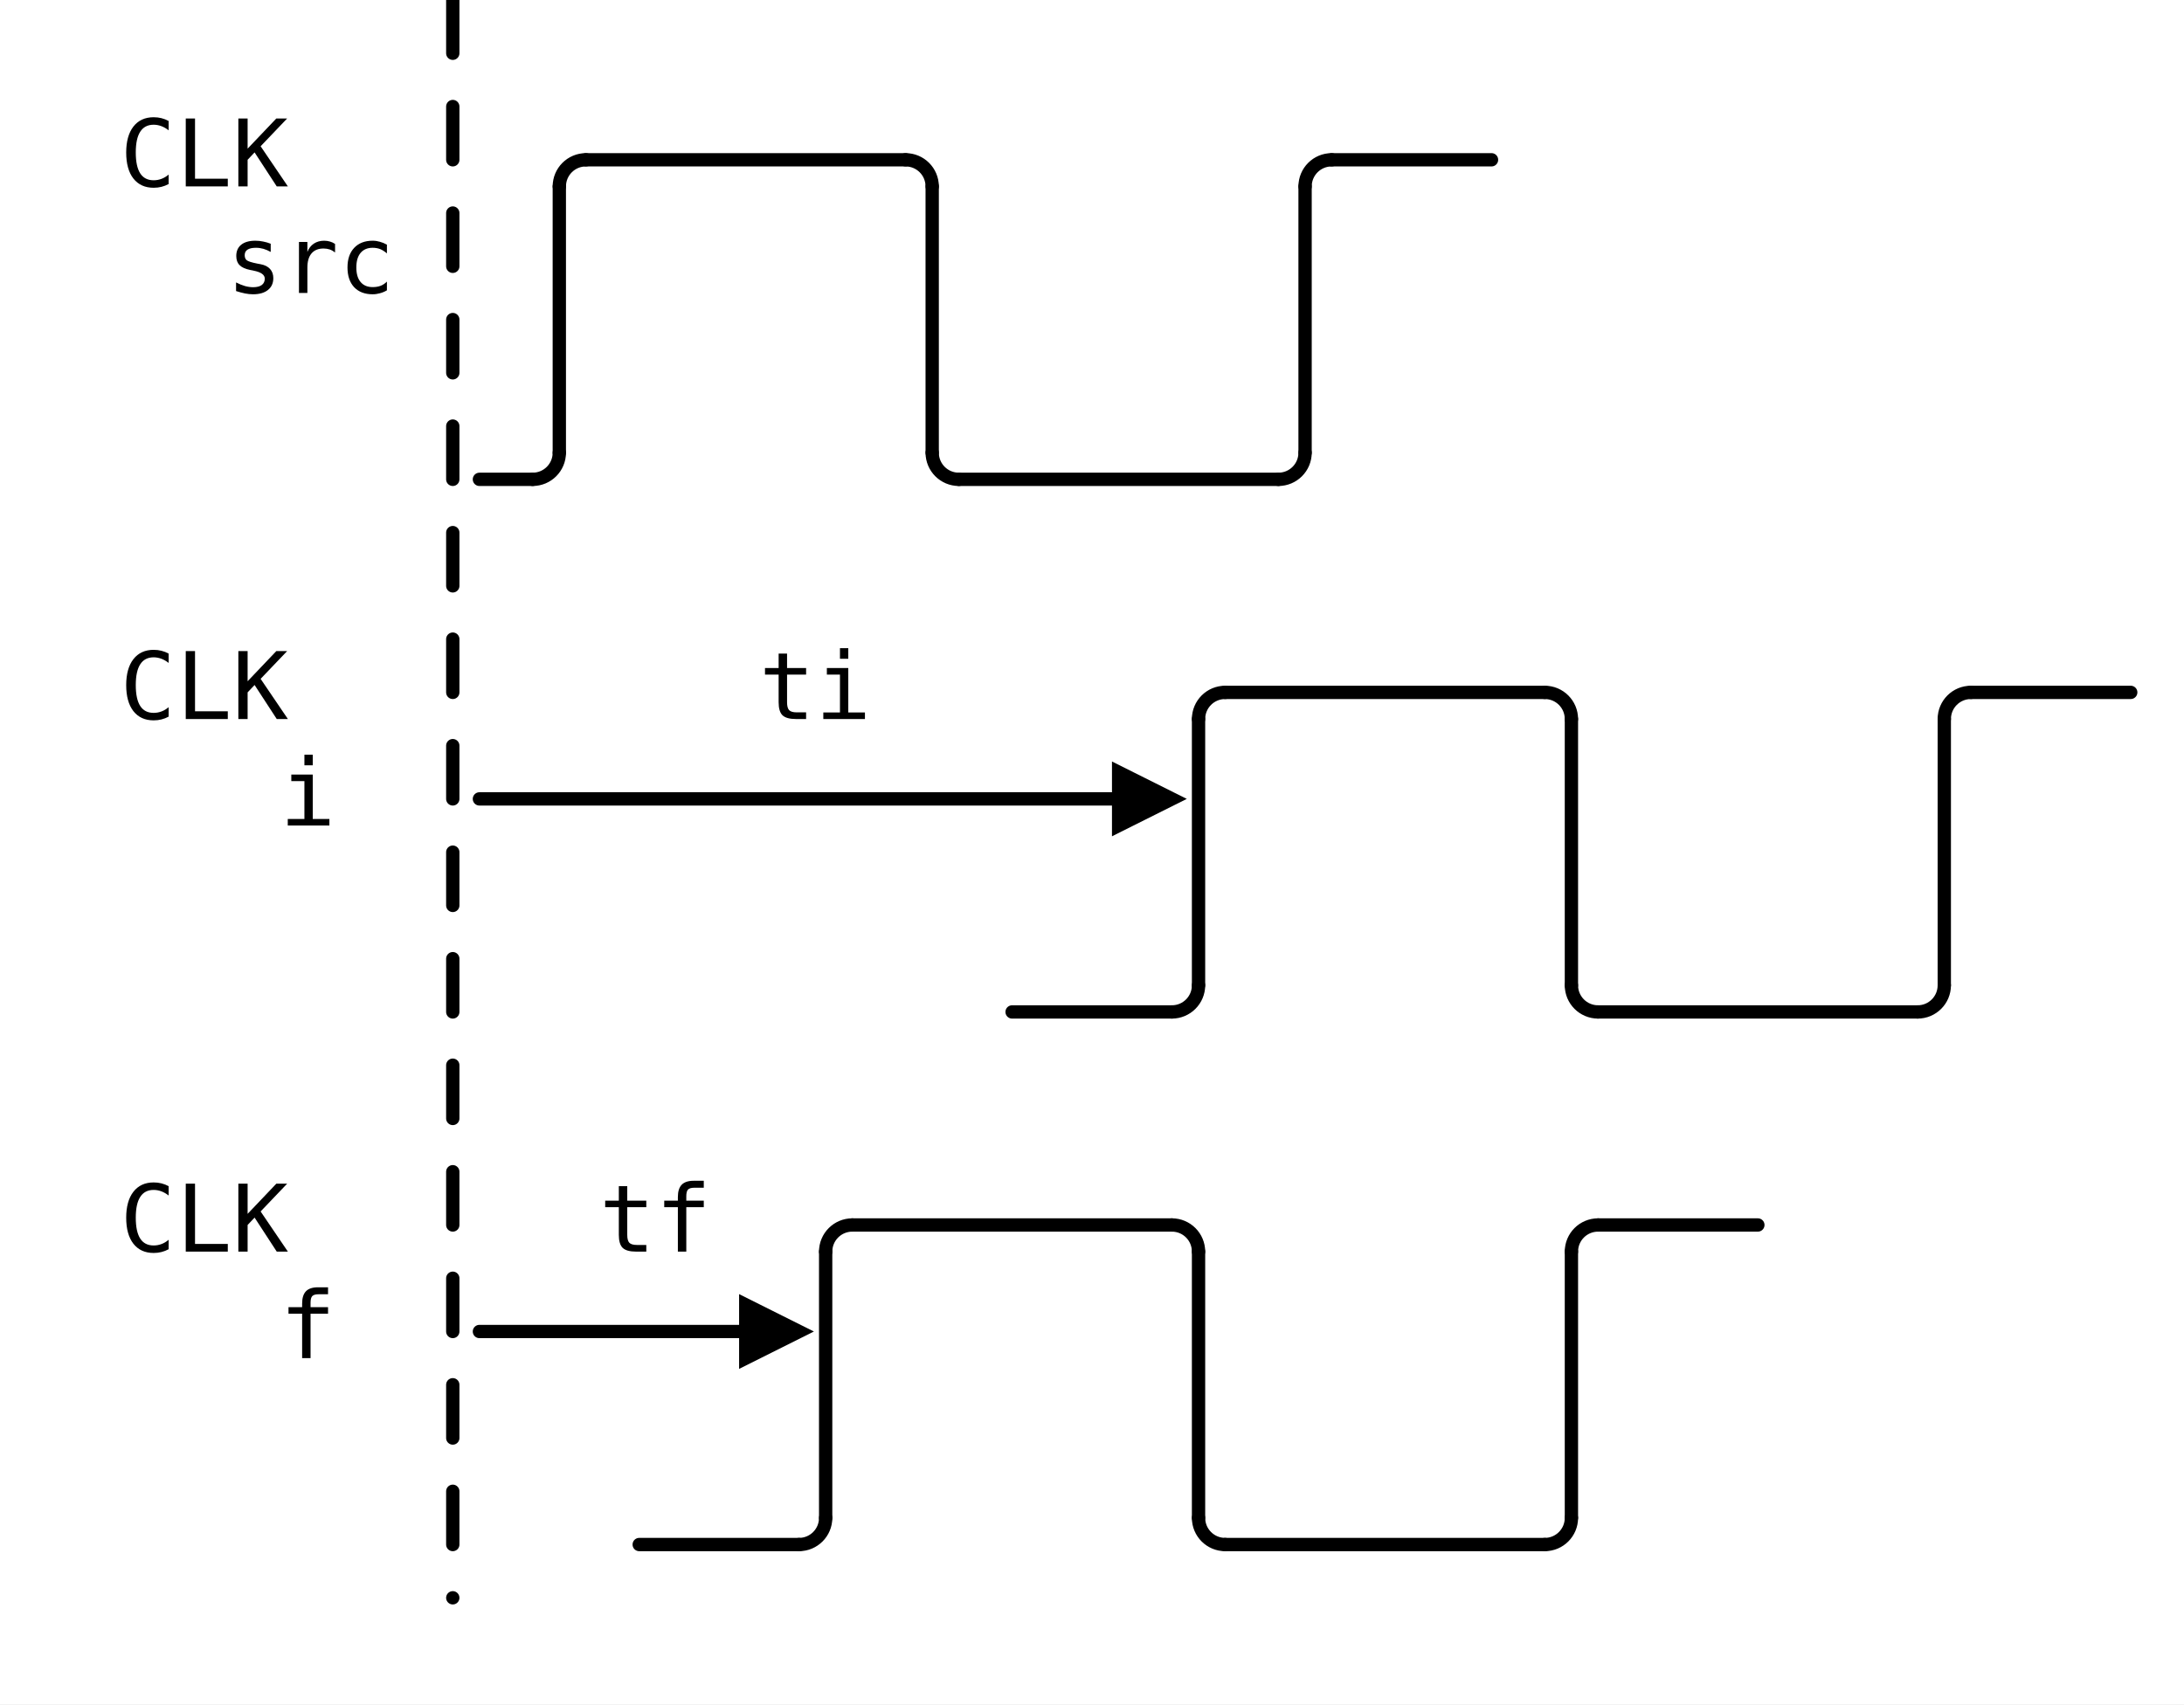
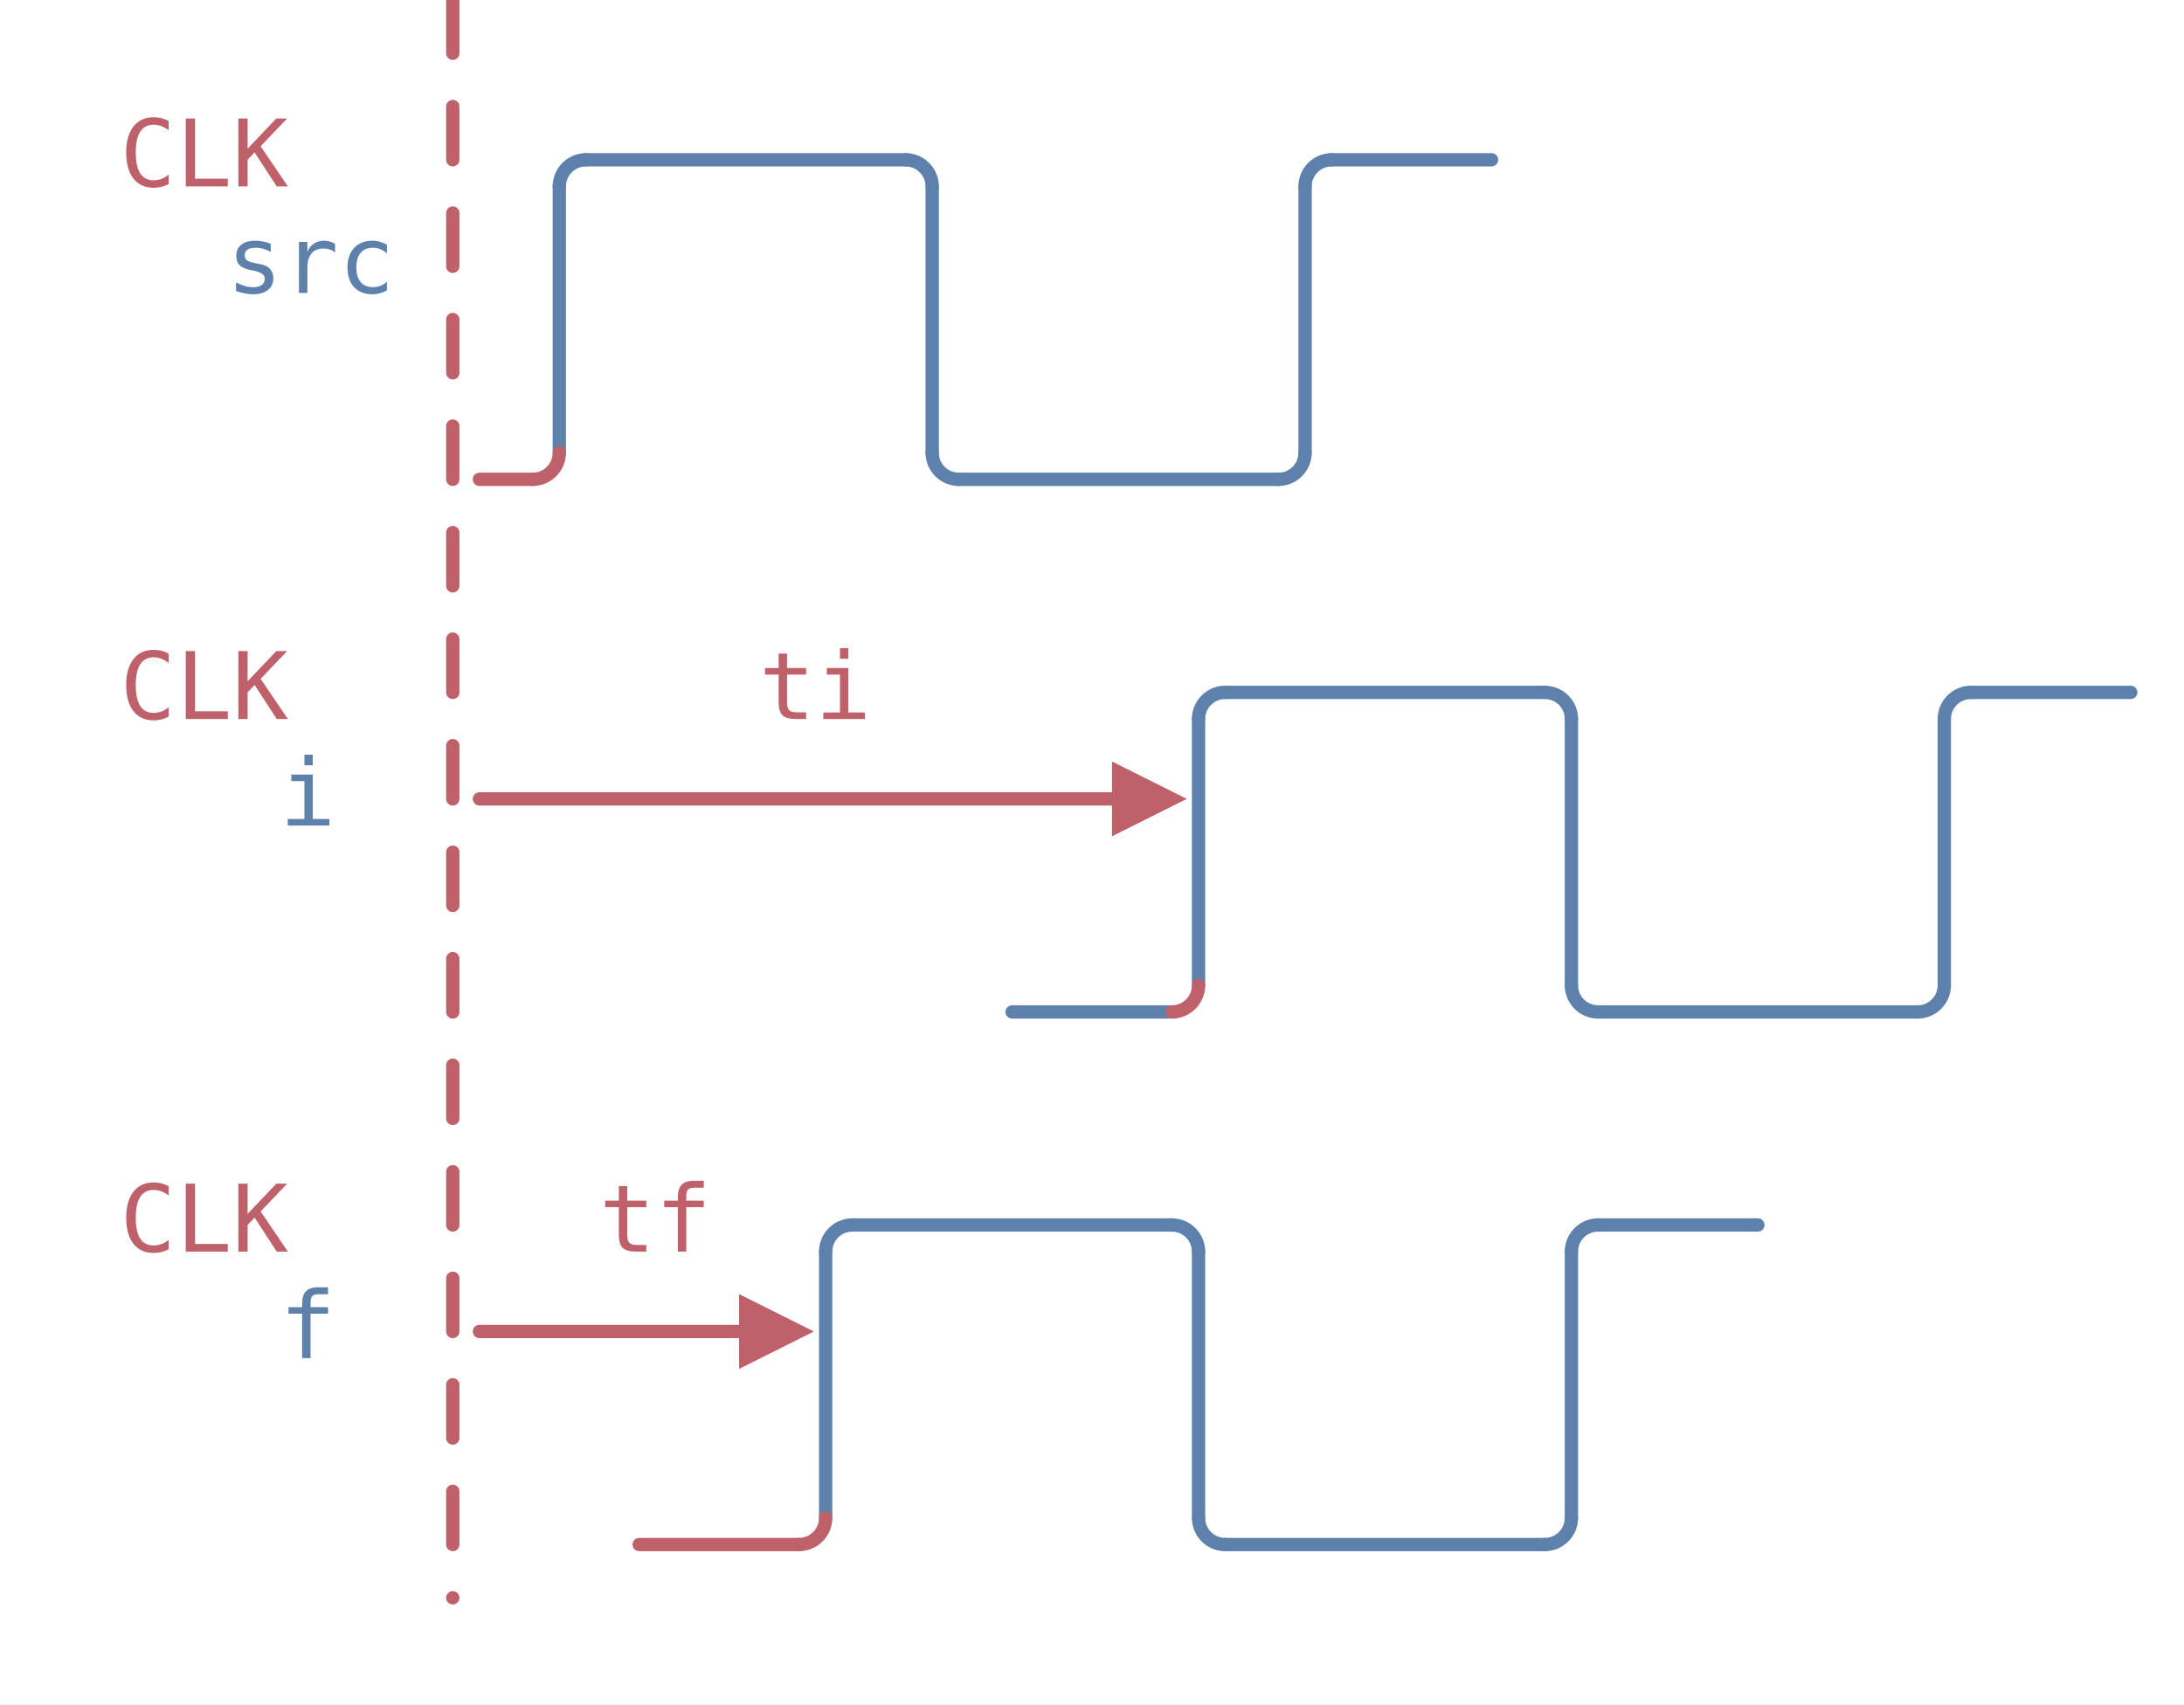
<svg xmlns="http://www.w3.org/2000/svg" width="328" height="256" class="svgbob">
  <style>.svgbob line, .svgbob path, .svgbob circle, .svgbob rect, .svgbob polygon {
  stroke: black;
  stroke-width: 2;
  stroke-opacity: 1;
  fill-opacity: 1;
  stroke-linecap: round;
  stroke-linejoin: miter;
}

.svgbob text {
  white-space: pre;
  fill: black;
  font-family: Iosevka Fixed, monospace;
  font-size: 14px;
}

.svgbob rect.backdrop {
  stroke: none;
  fill: white;
}

.svgbob .broken {
  stroke-dasharray: 8;
}

.svgbob .filled {
  fill: black;
}

.svgbob .bg_filled {
  fill: white;
  stroke-width: 1;
}

.svgbob .nofill {
  fill: white;
}

.svgbob .end_marked_arrow {
  marker-end: url(#arrow);
}

.svgbob .start_marked_arrow {
  marker-start: url(#arrow);
}

.svgbob .end_marked_diamond {
  marker-end: url(#diamond);
}

.svgbob .start_marked_diamond {
  marker-start: url(#diamond);
}

.svgbob .end_marked_circle {
  marker-end: url(#circle);
}

.svgbob .start_marked_circle {
  marker-start: url(#circle);
}

.svgbob .end_marked_open_circle {
  marker-end: url(#open_circle);
}

.svgbob .start_marked_open_circle {
  marker-start: url(#open_circle);
}

.svgbob .end_marked_big_open_circle {
  marker-end: url(#big_open_circle);
}

.svgbob .start_marked_big_open_circle {
  marker-start: url(#big_open_circle);
}

+ 
+ .svgbob text.r { fill: #5e81ac; }
+ 
+ .svgbob text.l { fill: #b48ead; }
+ 
+ .svgbob text.d { fill: #00838f; }
+ 
+ .svgbob text.c { fill: #bf616a; }
+ 
+ .svgbob line.r,
+ .svgbob path.r { stroke: #5e81ac; }
+ 
+ .svgbob line.l,
+ .svgbob path.l { stroke: #b48ead; }
+ 
+ .svgbob line.d,
+ .svgbob path.d { stroke: #00838f; }
+ 
+ .svgbob line.c,
+ .svgbob path.c { stroke: #bf616a; }
+ 
+ .svgbob line.ntr,
+ .svgbob path.ntr { stroke: #4c566a; }
+ 
+ .svgbob polygon.d { fill: #00838f; stroke: #00838f; }
+ 
+ .svgbob polygon.c { fill: #bf616a; stroke: #bf616a; }
+ 
+ .svgbob marker#circle .filled { fill: #bf616a; }
</style>
  <defs>
    <marker id="arrow" viewBox="-2 -2 8 8" refX="4" refY="2" markerWidth="7" markerHeight="7" orient="auto-start-reverse">
      <polygon points="0,0 0,4 4,2 0,0" />
    </marker>
    <marker id="diamond" viewBox="-2 -2 8 8" refX="4" refY="2" markerWidth="7" markerHeight="7" orient="auto-start-reverse">
      <polygon points="0,2 2,0 4,2 2,4 0,2" />
    </marker>
    <marker id="circle" viewBox="0 0 8 8" refX="4" refY="4" markerWidth="7" markerHeight="7" orient="auto-start-reverse">
      <circle cx="4" cy="4" r="2" class="filled" />
    </marker>
    <marker id="open_circle" viewBox="0 0 8 8" refX="4" refY="4" markerWidth="7" markerHeight="7" orient="auto-start-reverse">
      <circle cx="4" cy="4" r="2" class="bg_filled" />
    </marker>
    <marker id="big_open_circle" viewBox="0 0 8 8" refX="4" refY="4" markerWidth="7" markerHeight="7" orient="auto-start-reverse">
      <circle cx="4" cy="4" r="3" class="bg_filled" />
    </marker>
  </defs>
  <rect class="backdrop" x="0" y="0" width="328" height="256" />
-   <line x1="68" y1="0" x2="68" y2="240" class="broken" />
-   <text x="114" y="108">ti</text>
-   <line x1="72" y1="120" x2="168" y2="120" class="solid" />
-   <polygon points="168,116 176,120 168,124" class="filled" />
-   <text x="90" y="188">tf</text>
-   <line x1="72" y1="200" x2="112" y2="200" class="solid" />
-   <polygon points="112,196 120,200 112,204" class="filled" />
-   <text x="18" y="28">CLK</text>
-   <text x="34" y="44">src</text>
-   <text x="18" y="108">CLK</text>
-   <text x="42" y="124">i</text>
-   <text x="18" y="188">CLK</text>
-   <text x="42" y="204">f</text>
+   <line x1="68" y1="0" x2="68" y2="240" class="broken c" />
+   <text x="114" y="108" class="c">ti</text>
+   <line x1="72" y1="120" x2="168" y2="120" class="solid c" />
+   <polygon points="168,116 176,120 168,124" class="filled c" />
+   <text x="90" y="188" class="c">tf</text>
+   <line x1="72" y1="200" x2="112" y2="200" class="solid c" />
+   <polygon points="112,196 120,200 112,204" class="filled c" />
+   <text x="18" y="28" class="c">CLK</text>
+   <text x="34" y="44" class="r">src</text>
+   <text x="18" y="108" class="c">CLK</text>
+   <text x="42" y="124" class="r">i</text>
+   <text x="18" y="188" class="c">CLK</text>
+   <text x="42" y="204" class="r">f</text>
  <g>
-     <path d="M 88,24 A 4,4 0,0,0 84,28" class="nofill" />
-     <line x1="84" y1="28" x2="84" y2="68" class="solid" />
-     <line x1="88" y1="24" x2="136" y2="24" class="solid" />
-     <path d="M 136,24 A 4,4 0,0,1 140,28" class="nofill" />
-     <line x1="140" y1="28" x2="140" y2="68" class="solid" />
-     <path d="M 140,68 A 4,4 0,0,0 144,72" class="nofill" />
-     <line x1="144" y1="72" x2="192" y2="72" class="solid" />
-     <path d="M 200,24 A 4,4 0,0,0 196,28" class="nofill" />
-     <line x1="196" y1="28" x2="196" y2="68" class="solid" />
-     <line x1="200" y1="24" x2="224" y2="24" class="solid" />
-     <path d="M 196,68 A 4,4 0,0,1 192,72" class="nofill" />
-     <line x1="72" y1="72" x2="80" y2="72" class="solid" />
-     <path d="M 84,68 A 4,4 0,0,1 80,72" class="nofill" />
+     <path d="M 88,24 A 4,4 0,0,0 84,28" class="nofill r" />
+     <line x1="84" y1="28" x2="84" y2="68" class="solid r" />
+     <line x1="88" y1="24" x2="136" y2="24" class="solid r" />
+     <path d="M 136,24 A 4,4 0,0,1 140,28" class="nofill r" />
+     <line x1="140" y1="28" x2="140" y2="68" class="solid r" />
+     <path d="M 140,68 A 4,4 0,0,0 144,72" class="nofill r" />
+     <line x1="144" y1="72" x2="192" y2="72" class="solid r" />
+     <path d="M 200,24 A 4,4 0,0,0 196,28" class="nofill r" />
+     <line x1="196" y1="28" x2="196" y2="68" class="solid r" />
+     <line x1="200" y1="24" x2="224" y2="24" class="solid r" />
+     <path d="M 196,68 A 4,4 0,0,1 192,72" class="nofill r" />
+     <line x1="72" y1="72" x2="80" y2="72" class="solid c" />
+     <path d="M 84,68 A 4,4 0,0,1 80,72" class="nofill c" />
  </g>
  <g>
-     <path d="M 184,104 A 4,4 0,0,0 180,108" class="nofill" />
-     <line x1="180" y1="108" x2="180" y2="148" class="solid" />
-     <line x1="184" y1="104" x2="232" y2="104" class="solid" />
-     <path d="M 232,104 A 4,4 0,0,1 236,108" class="nofill" />
-     <line x1="236" y1="108" x2="236" y2="148" class="solid" />
-     <path d="M 236,148 A 4,4 0,0,0 240,152" class="nofill" />
-     <line x1="240" y1="152" x2="288" y2="152" class="solid" />
-     <path d="M 296,104 A 4,4 0,0,0 292,108" class="nofill" />
-     <line x1="292" y1="108" x2="292" y2="148" class="solid" />
-     <line x1="296" y1="104" x2="320" y2="104" class="solid" />
-     <path d="M 292,148 A 4,4 0,0,1 288,152" class="nofill" />
-     <line x1="152" y1="152" x2="176" y2="152" class="solid" />
-     <path d="M 180,148 A 4,4 0,0,1 176,152" class="nofill" />
+     <path d="M 184,104 A 4,4 0,0,0 180,108" class="nofill r" />
+     <line x1="180" y1="108" x2="180" y2="148" class="solid r" />
+     <line x1="184" y1="104" x2="232" y2="104" class="solid r" />
+     <path d="M 232,104 A 4,4 0,0,1 236,108" class="nofill r" />
+     <line x1="236" y1="108" x2="236" y2="148" class="solid r" />
+     <path d="M 236,148 A 4,4 0,0,0 240,152" class="nofill r" />
+     <line x1="240" y1="152" x2="288" y2="152" class="solid r" />
+     <path d="M 296,104 A 4,4 0,0,0 292,108" class="nofill r" />
+     <line x1="292" y1="108" x2="292" y2="148" class="solid r" />
+     <line x1="296" y1="104" x2="320" y2="104" class="solid r" />
+     <path d="M 292,148 A 4,4 0,0,1 288,152" class="nofill r" />
+     <line x1="152" y1="152" x2="176" y2="152" class="solid r" />
+     <path d="M 180,148 A 4,4 0,0,1 176,152" class="nofill c" />
  </g>
  <g>
-     <path d="M 128,184 A 4,4 0,0,0 124,188" class="nofill" />
-     <line x1="124" y1="188" x2="124" y2="228" class="solid" />
-     <line x1="128" y1="184" x2="176" y2="184" class="solid" />
-     <path d="M 176,184 A 4,4 0,0,1 180,188" class="nofill" />
-     <line x1="180" y1="188" x2="180" y2="228" class="solid" />
-     <path d="M 180,228 A 4,4 0,0,0 184,232" class="nofill" />
-     <line x1="184" y1="232" x2="232" y2="232" class="solid" />
-     <path d="M 240,184 A 4,4 0,0,0 236,188" class="nofill" />
-     <line x1="236" y1="188" x2="236" y2="228" class="solid" />
-     <line x1="240" y1="184" x2="264" y2="184" class="solid" />
-     <path d="M 236,228 A 4,4 0,0,1 232,232" class="nofill" />
-     <line x1="96" y1="232" x2="120" y2="232" class="solid" />
-     <path d="M 124,228 A 4,4 0,0,1 120,232" class="nofill" />
+     <path d="M 128,184 A 4,4 0,0,0 124,188" class="nofill r" />
+     <line x1="124" y1="188" x2="124" y2="228" class="solid r" />
+     <line x1="128" y1="184" x2="176" y2="184" class="solid r" />
+     <path d="M 176,184 A 4,4 0,0,1 180,188" class="nofill r" />
+     <line x1="180" y1="188" x2="180" y2="228" class="solid r" />
+     <path d="M 180,228 A 4,4 0,0,0 184,232" class="nofill r" />
+     <line x1="184" y1="232" x2="232" y2="232" class="solid r" />
+     <path d="M 240,184 A 4,4 0,0,0 236,188" class="nofill r" />
+     <line x1="236" y1="188" x2="236" y2="228" class="solid r" />
+     <line x1="240" y1="184" x2="264" y2="184" class="solid r" />
+     <path d="M 236,228 A 4,4 0,0,1 232,232" class="nofill r" />
+     <line x1="96" y1="232" x2="120" y2="232" class="solid c" />
+     <path d="M 124,228 A 4,4 0,0,1 120,232" class="nofill c" />
  </g>
</svg>
